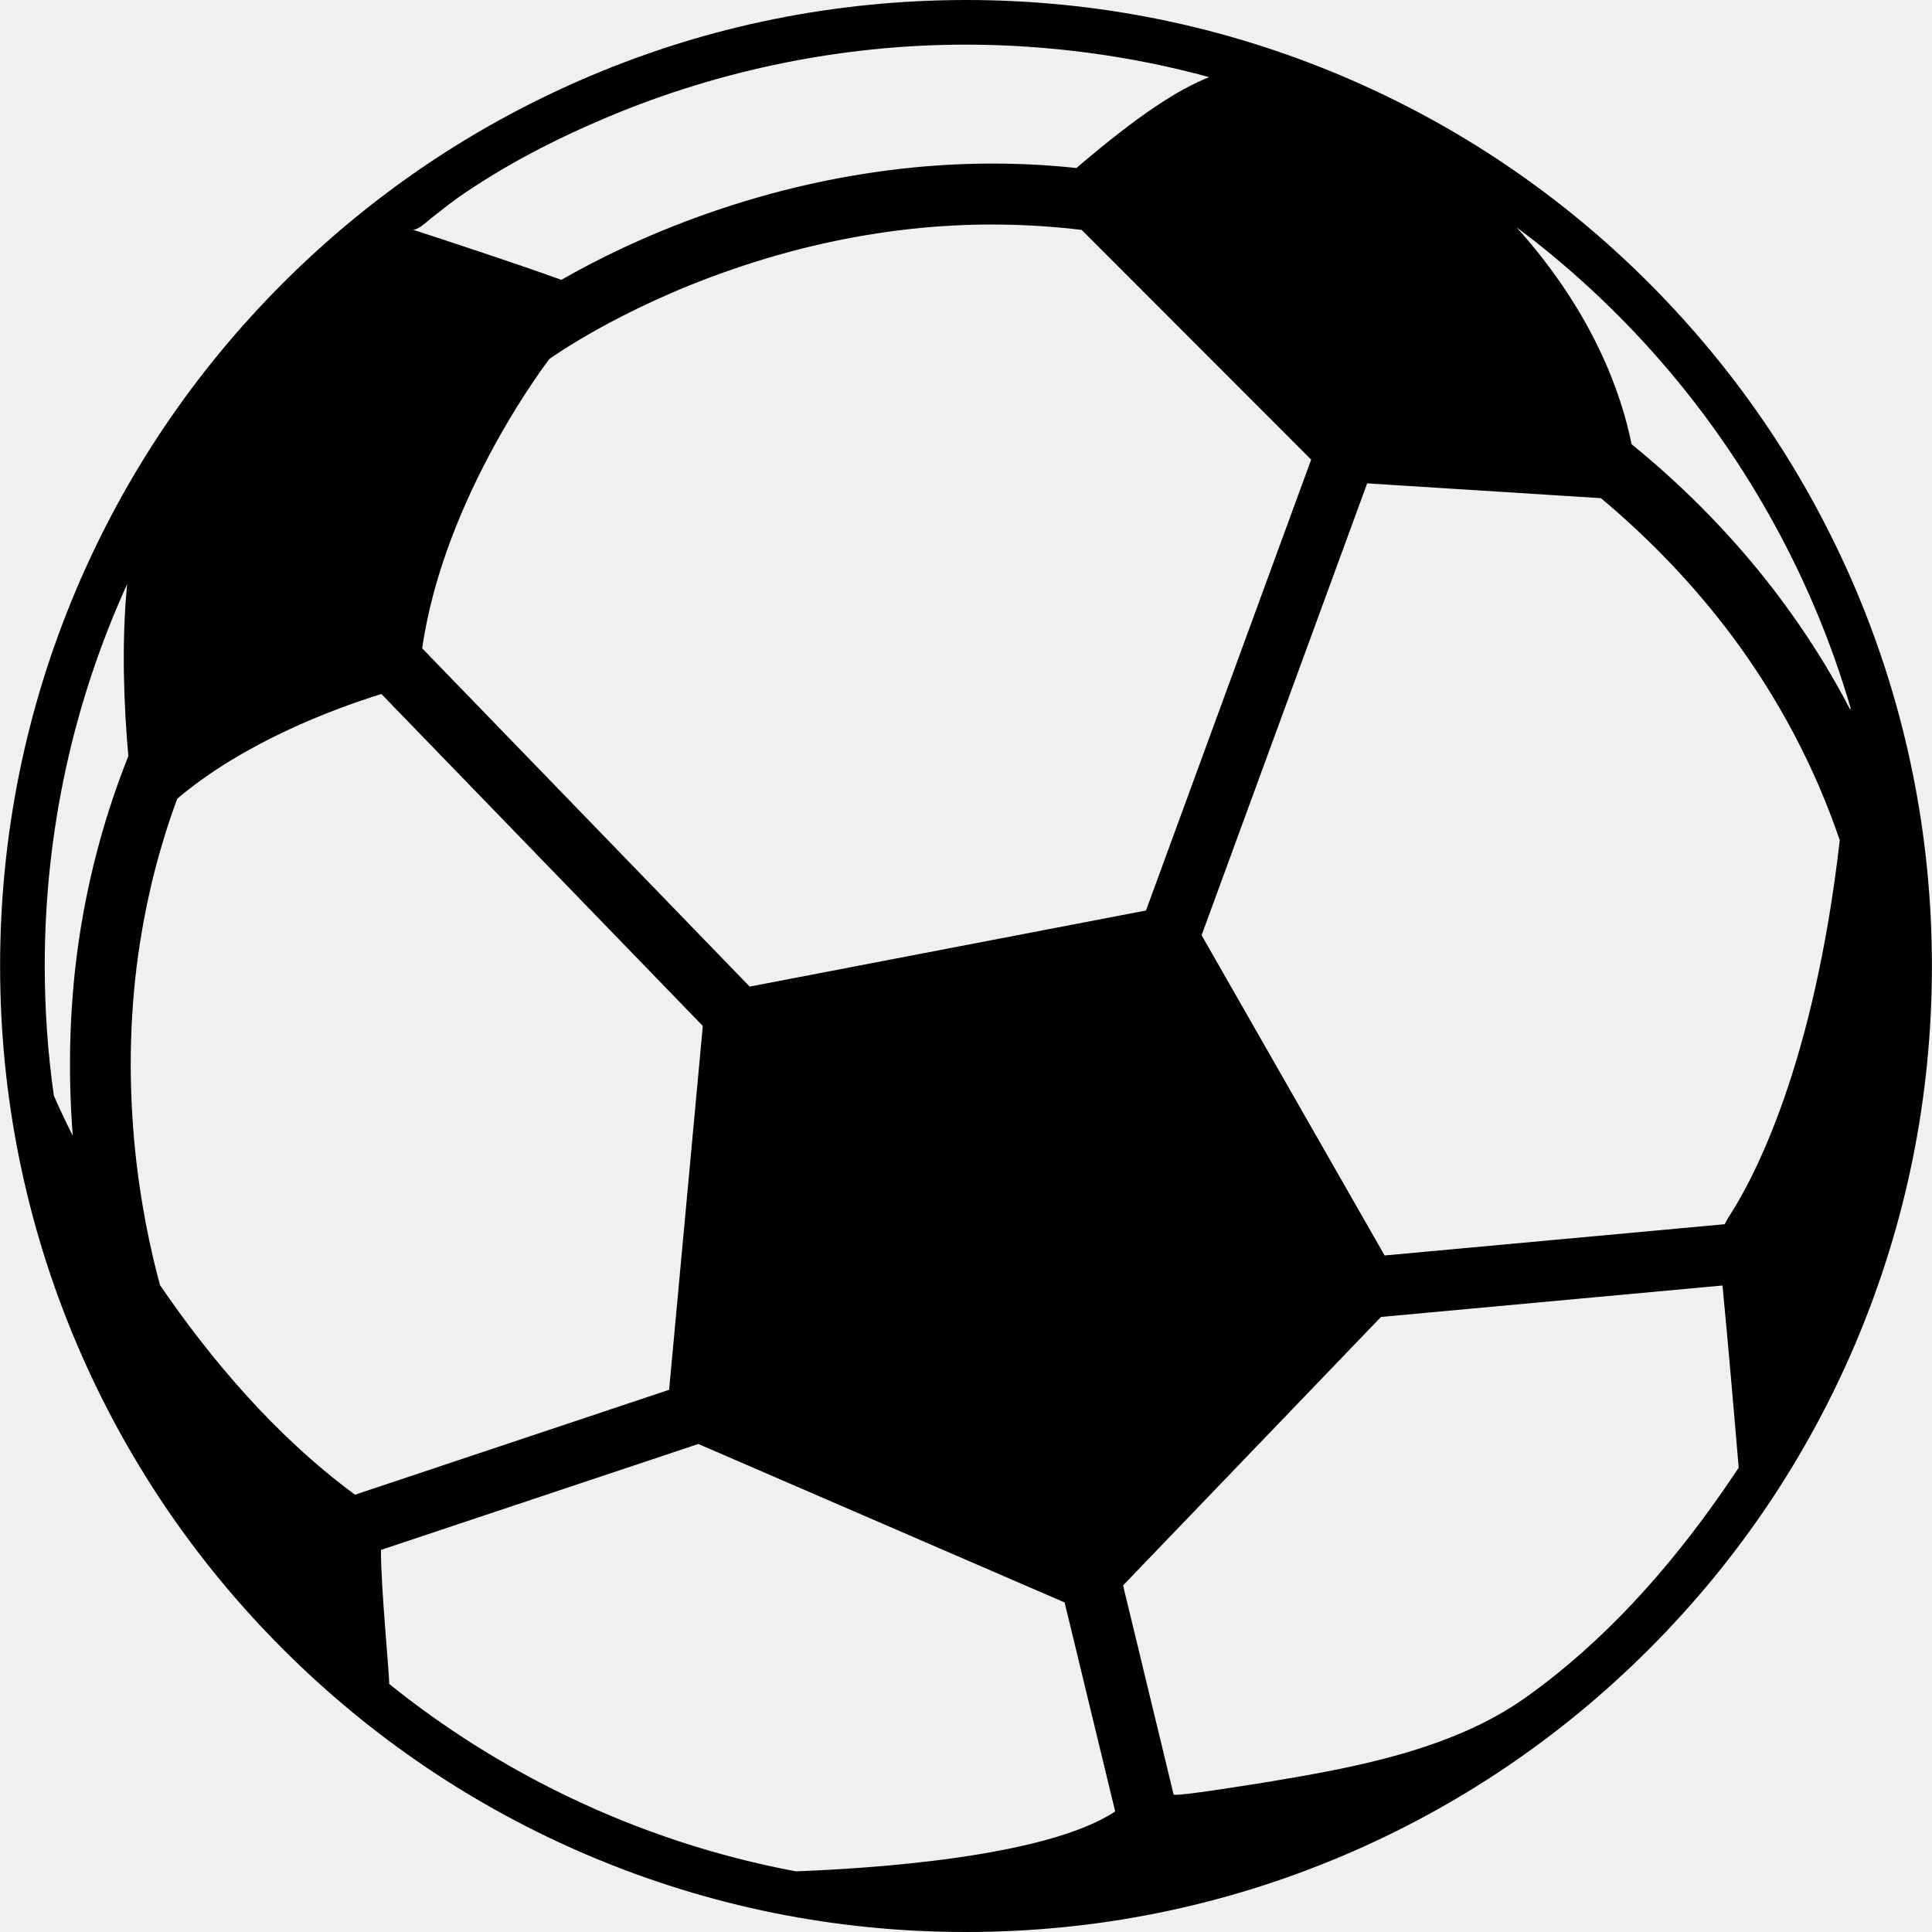
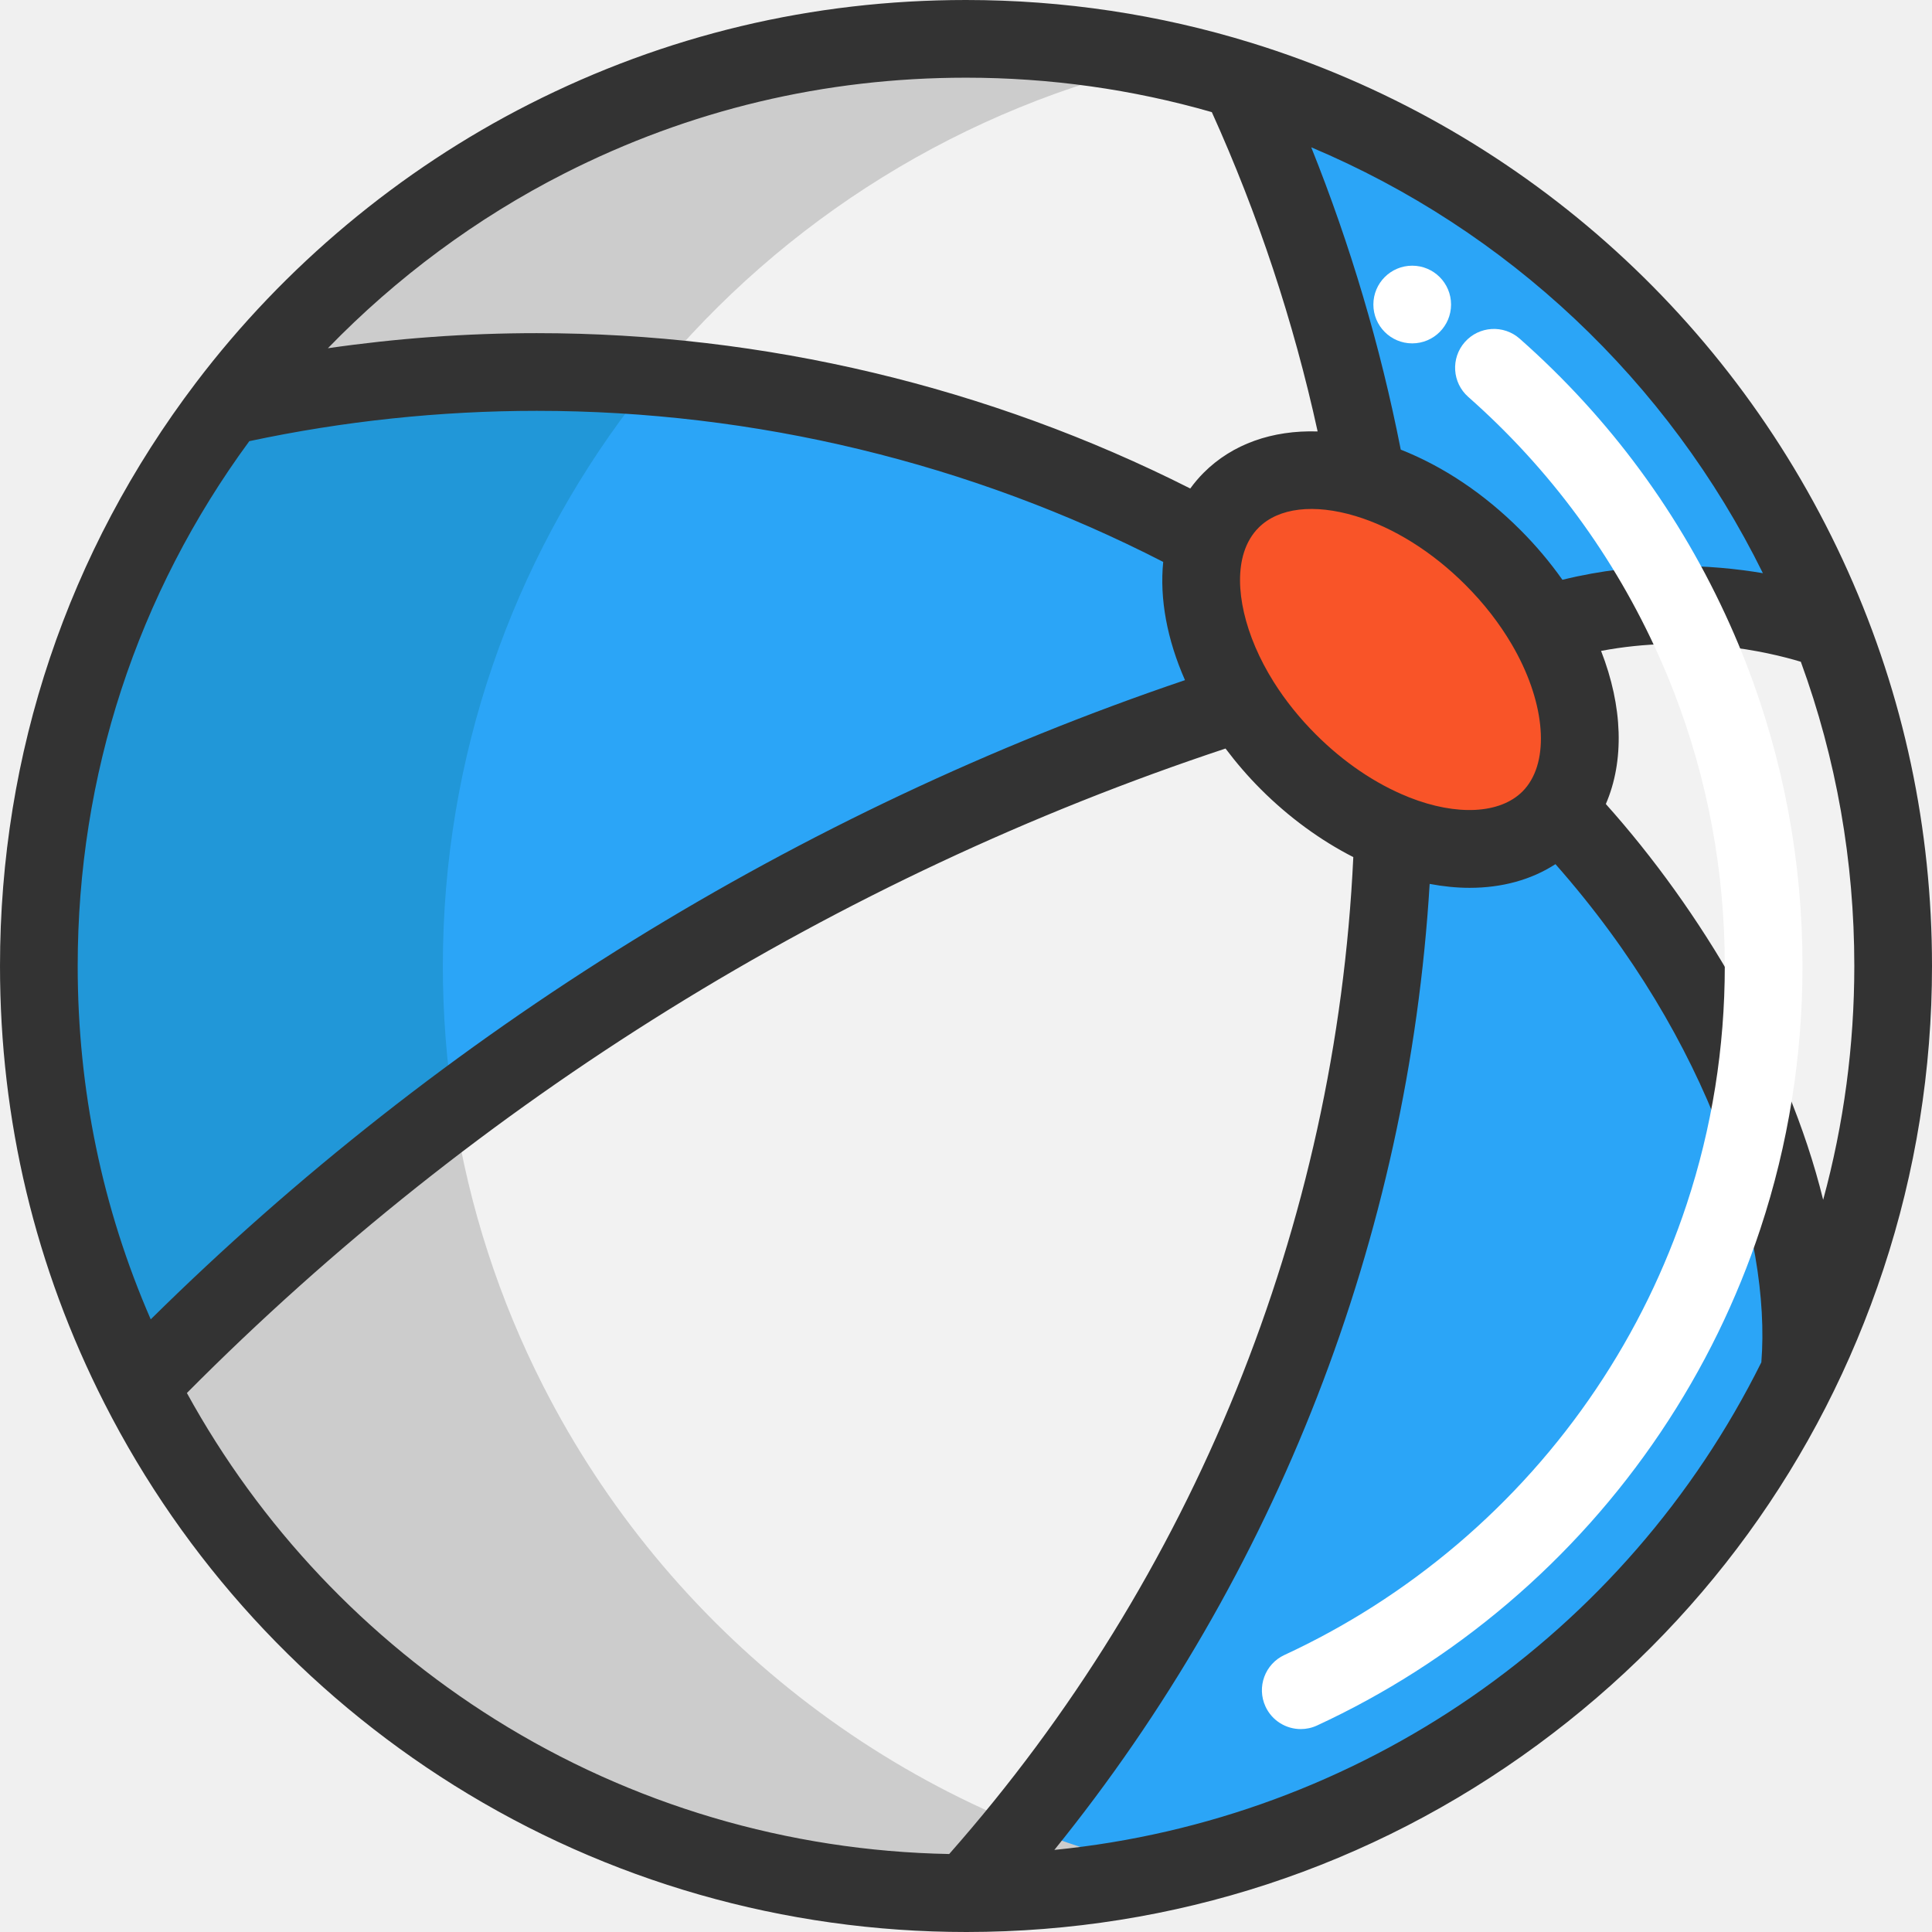
- <svg xmlns="http://www.w3.org/2000/svg" version="1.1" id="Capa_1" x="0px" y="0px" width="48px" height="48px" viewBox="0 0 952.1 952.1" style="enable-background:new 0 0 952.1 952.1;" xml:space="preserve">
+ <svg xmlns="http://www.w3.org/2000/svg" version="1.1" id="Layer_1" x="0px" y="0px" viewBox="0 0 512.001 512.001" style="enable-background:new 0 0 512.001 512.001;" xml:space="preserve">
  <g>
-     <g>
-       <path d="M812.55,139.4c-43.7-43.7-94.6-78-151.3-102C602.55,12.6,540.25,0,475.95,0c-64.2,0.1-126.5,12.6-185.2,37.5    c-56.7,24-107.6,58.3-151.3,102c-43.7,43.7-78,94.6-102,151.3c-24.8,58.7-37.4,121-37.4,185.3c0,64.201,12.6,126.6,37.4,185.301    c24,56.699,58.3,107.6,102,151.299c43.7,43.701,94.6,78,151.3,102c58.7,24.801,121,37.4,185.3,37.4    c64.2,0,126.601-12.6,185.3-37.4c56.7-24,107.601-58.299,151.301-102c43.699-43.699,78-94.6,102-151.299    c24.8-58.701,37.399-121,37.399-185.301c0-64.2-12.6-126.6-37.399-185.3C890.55,234,856.25,183.2,812.55,139.4z M212.55,107.5    c4.3-3.3,8.5-6.8,12.9-9.9c23.1-16.2,48.7-29.3,74.7-40.2C355.55,34.2,415.75,22,475.95,22c40.1,0,81.2,5.4,119.899,16    c-15.3,6.2-34,18-65.399,44.8c-26.101-2.8-52.5-2.9-79-0.4c-34.601,3.3-69.4,11-103.4,23c-30.7,10.8-55,23.1-71.4,32.5    c-25.1-9-57.5-19.6-73.5-24.8C205.65,113.9,210.85,108.8,212.55,107.5z M646.15,226.5l-81.4,222.2l-195.3,37.5L208.05,319.5    c10.9-75.6,62.7-142.6,62.7-142.6c0.3-0.2,34.1-24.6,88.3-43.5c31.601-11.1,63.8-18.2,95.9-21.2c26.2-2.4,52.3-2,78.1,1.1    L646.15,226.5z M39.35,460.2c-5,32.3-6.1,65.8-3.5,99.5c-3.9-7.799-7-14.398-9.3-19.699c-3-20.9-4.5-42.301-4.5-64.1    c0-67,14.5-130.7,40.6-188c-2.9,30-1.5,61.1,0.6,84.7C52.05,400.7,44.05,430,39.35,460.2z M78.85,633.301    c-4.6-16.9-10-41.5-12.7-71c-3-33.301-2.1-66.4,2.9-98.101c3.8-24.3,9.9-47.899,18.3-70.6c32.9-27.8,76.5-44.1,100.6-51.6    L346.35,505.6L329.75,684.9L174.95,736.6C135.55,707.6,103.35,669.199,78.85,633.301z M549.25,892.9    c-34.5,22.6-121.7,28-157.1,29.299c-39-7.299-76.9-19.799-112.601-37c-31.2-15-60.8-33.6-87.8-55.398c0.5-0.9-4.2-48.602-4-66    l156.4-52.201l180.5,78.1l24.899,102.9C549.35,892.801,549.25,892.9,549.25,892.9z M849.15,734.6    C822.25,773.4,790.05,809.5,751.35,836.9c-36.3,25.6-84.899,34.4-128.1,41.5c-3.3,0.5-44.6,7.299-44.9,5.9l-24.899-103L680.55,649    l168.3-15.5c2.601,26.801,6,65.9,8,89.801C854.25,727.1,851.75,730.9,849.15,734.6z M851.75,600c-0.6,1-1.2,2.1-1.8,3.301    L682.35,618.699L592.15,460.9l81.6-222.7l115.2,7.3c24.5,20.5,46.2,43.3,64.6,67.9c23,30.9,40.9,64.8,53.101,100.7    C893.85,525.301,864.35,580.699,851.75,600z M911.85,349.8c-9.899-19.1-21.5-37.5-34.6-55c-20.7-27.7-45.3-53.2-73.2-75.9    c-5.1-25.3-19.1-65.1-56.7-106.9c0.7,0.5,1.4,1.1,2.101,1.6c2.3,1.7,4.5,3.5,6.8,5.2c25.9,20.4,49.5,43.5,70.4,68.9    c38.8,47.3,68.1,102.2,85.3,161.1C911.85,349.2,911.85,349.5,911.85,349.8z" />
-     </g>
+     <path style="fill:#F2F2F2;" d="M369.216,220.695v0.014c-3.349,107.968-45.556,206.123-113.088,280.998h-0.124   c-95.642,0-178.506-54.629-219.107-134.405c80.022-82.356,179.92-145.303,291.937-181.1c3.404,5.435,7.618,10.734,12.573,15.689   C350.028,210.511,359.691,216.866,369.216,220.695z" />
+     <path style="fill:#F2F2F2;" d="M501.699,255.999c0,26.958-4.337,52.9-12.367,77.167c-3.473,10.528-7.645,20.726-12.449,30.568   c5.463-54.176-31.542-115.202-63.963-149.201c8.977-11.708,7.234-30.815-3.39-48.933c37.005-11.695,69.481-0.741,75.63,1.565   C495.838,194.712,501.699,224.676,501.699,255.999z" />
+     <path style="fill:#F2F2F2;" d="M328.574,21.189c15.442,33.189,26.862,68.657,33.642,105.717   c-14.234-4.283-27.589-2.704-35.948,5.641c-3.006,3.02-5.147,6.698-6.437,10.816C267.013,114.8,206.523,98.589,142.258,98.589   c-28.221,0-55.7,3.13-82.122,9.045C104.992,48.49,176.037,10.29,256.005,10.29C281.261,10.29,305.638,14.106,328.574,21.189z" />
+   </g>
+   <path style="fill:#F95428;" d="M409.53,165.6c10.624,18.118,12.367,37.225,3.39,48.933c-0.659,0.878-1.386,1.716-2.169,2.498  c-9.443,9.43-25.269,10.24-41.535,3.679v-0.014c-9.526-3.83-19.189-10.185-27.809-18.805c-4.955-4.955-9.169-10.253-12.573-15.689  c-9.416-14.961-12.765-30.842-9.004-42.839c1.29-4.118,3.431-7.796,6.437-10.816c8.359-8.345,21.714-9.924,35.948-5.641  c11.269,3.39,23.087,10.473,33.395,20.795C401.239,153.315,405.906,159.409,409.53,165.6z" />
+   <g>
+     <path style="fill:#2BA5F7;" d="M412.92,214.533c32.421,33.999,69.426,95.025,63.963,149.201   c-39.901,81.656-123.753,137.918-220.754,137.973c67.532-74.875,109.739-173.029,113.088-280.998   c16.265,6.561,32.091,5.751,41.535-3.679C411.534,216.248,412.261,215.411,412.92,214.533z" />
+     <path style="fill:#2BA5F7;" d="M480.342,155.634c1.702,3.788,3.308,7.645,4.818,11.53c-6.149-2.306-38.625-13.259-75.63-1.565   c-3.624-6.19-8.29-12.285-13.918-17.899c-10.308-10.322-22.126-17.405-33.395-20.795c-6.781-37.06-18.201-72.528-33.642-105.717   C396.38,42.121,451.655,91.617,480.342,155.634z" />
+     <path style="fill:#2BA5F7;" d="M328.835,186.202c-75.877,24.254-146.209,60.957-208.552,107.735   c-29.689,22.25-57.567,46.792-83.385,73.365c-17.02-33.409-26.601-71.238-26.601-111.304c0-55.727,18.557-107.131,49.839-148.364   c26.422-5.916,53.902-9.045,82.122-9.045c10.473,0,20.836,0.425,31.089,1.277c52.68,4.337,102.272,19.587,146.483,43.498   C316.07,155.36,319.419,171.241,328.835,186.202z" />
+   </g>
+   <path style="fill:#2197D8;" d="M167.198,107.635c-31.281,41.233-49.839,92.636-49.839,148.364c0,12.902,1.002,25.571,2.924,37.939  c-29.689,22.25-57.567,46.792-83.385,73.365c-17.02-33.409-26.601-71.238-26.601-111.304c0-55.727,18.557-107.131,49.839-148.364  c26.422-5.916,53.902-9.045,82.122-9.045c10.473,0,20.836,0.425,31.089,1.277C171.233,102.419,169.188,104.999,167.198,107.635z" />
+   <g>
+     <path style="fill:#CCCCCC;" d="M142.258,98.589c-28.221,0-55.7,3.13-82.122,9.045C104.992,48.49,176.037,10.29,256.005,10.29   c18.393,0,36.305,2.031,53.559,5.861c-54.396,12.093-102.011,42.166-136.216,83.715C163.094,99.015,152.731,98.589,142.258,98.589z   " />
+     <path style="fill:#CCCCCC;" d="M309.536,495.846c-17.199,3.83-35.07,5.847-53.408,5.861h-0.124   c-95.642,0-178.506-54.629-219.107-134.405c25.819-26.573,53.696-51.115,83.385-73.365c4.022,26.038,12.134,50.717,23.677,73.365   C176.751,431.746,237.132,479.773,309.536,495.846z" />
+   </g>
+   <path style="fill:#333333;" d="M489.733,151.421C459.576,84.111,401.941,33.058,331.606,11.35C307.207,3.819,281.77,0,256.001,0  c-40.737,0-79.683,9.288-115.756,27.607c-34.4,17.469-64.937,42.992-88.311,73.81C17.958,146.192,0.001,199.647,0.001,256  c0,40.832,9.327,79.853,27.72,115.979c21.104,41.462,53.133,76.445,92.627,101.167c40.607,25.419,87.515,38.855,135.785,38.855  c54.894-0.029,107.222-17.179,151.326-49.596c43.211-31.762,74.904-75.334,91.65-126.004c8.554-25.858,12.893-52.909,12.893-80.4  C512.001,219.575,504.509,184.39,489.733,151.421z M467.185,151.898c-13.764-2.325-32.544-3.318-53.129,1.753  c-3.286-4.654-7.017-9.089-11.166-13.232c-9.542-9.552-20.39-16.81-31.675-21.263c-5.393-27.394-13.347-54.234-23.725-80.121  C399.455,60.939,442.042,100.943,467.185,151.898z M373.467,211.317c-0.137-0.062-0.275-0.121-0.416-0.178  c-8.56-3.438-16.983-9.154-24.359-16.53c-4.324-4.325-8.072-8.993-11.144-13.888c-7.67-12.186-10.697-25.319-7.899-34.275  c0.822-2.622,2.136-4.847,3.902-6.613c5.279-5.279,14.644-6.399,25.695-3.07c10.043,3.025,20.371,9.491,29.088,18.218  c4.877,4.867,9.021,10.19,12.319,15.821c8.502,14.515,10.149,29.575,4.033,37.558c-0.353,0.469-0.762,0.937-1.215,1.392  C397.526,215.694,386.06,216.287,373.467,211.317z M149.566,45.965c33.159-16.839,68.969-25.377,106.435-25.377  c22.166,0,44.058,3.07,65.145,9.128c12.267,27.136,21.673,55.52,28.041,84.622c-12.035-0.379-22.601,3.344-30.193,10.935  c-1.303,1.303-2.482,2.705-3.561,4.185c-53.353-26.958-112.993-41.17-173.175-41.17c-18.555,0-37.078,1.356-55.361,3.996  C105.082,73.53,126.363,57.748,149.566,45.965z M20.59,256c0-50.549,15.716-98.552,45.478-139.088  c24.908-5.312,50.514-8.035,76.187-8.035c57.763,0,114.989,13.829,166.009,40.037c-0.987,9.759,1.017,20.552,5.772,31.331  c-102.464,34.723-196.724,92.993-274.092,169.397C27.097,320.139,20.59,288.706,20.59,256z M49.529,369.161  c77.085-77.652,171.963-136.524,275.249-170.792c2.83,3.754,5.935,7.379,9.356,10.798c7.424,7.424,15.794,13.528,24.506,17.974  c-4.571,97.511-42.415,190.903-107.09,264.193c-42.704-0.8-84.203-13.058-120.279-35.641  C97.034,434.262,68.904,404.443,49.529,369.161z M279.419,490.246c58.895-72.805,93.783-162.445,99.456-256.001  c3.628,0.682,7.176,1.04,10.598,1.04c8.538,0,16.313-2.117,22.74-6.276c41.33,46.803,57.196,98.938,54.563,132.016  C430.884,433.246,360.289,482.223,279.419,490.246z M483.158,317.966c-9.486-38.563-32.629-77.004-57.593-104.891  c4.945-11.438,4.499-25.82-1.264-40.578c23.551-4.462,43.893,0.147,52.937,2.877c9.402,25.739,14.175,52.785,14.175,80.628  C491.412,277.078,488.632,297.864,483.158,317.966z" />
+   <g>
+     <path style="fill:#FFFFFF;" d="M344.72,458.226c-3.889,0-7.61-2.214-9.35-5.974c-2.387-5.16-0.14-11.279,5.02-13.666   c8.093-3.744,16.014-8.078,23.543-12.879c31.375-20.007,56.572-48.206,72.864-81.546c3.957-8.108,7.383-16.521,10.182-24.999   c6.711-20.281,10.111-41.529,10.111-63.163c0-25.099-4.546-49.551-13.51-72.676c-1.268-3.257-2.597-6.437-3.943-9.438   c-11.847-26.436-28.849-49.549-50.539-68.704c-4.261-3.764-4.664-10.268-0.902-14.53c3.764-4.261,10.268-4.665,14.532-0.902   c23.905,21.111,42.644,46.583,55.696,75.71c1.487,3.311,2.95,6.815,4.35,10.41c9.894,25.521,14.906,52.477,14.906,80.131   c0,23.835-3.751,47.258-11.151,69.622c-3.086,9.352-6.864,18.632-11.231,27.575c-17.959,36.751-45.724,67.827-80.295,89.871   c-8.303,5.294-17.039,10.073-25.967,14.204C347.637,457.918,346.166,458.226,344.72,458.226z" />
+     <circle style="fill:#FFFFFF;" cx="374.253" cy="80.704" r="10.294" />
  </g>
  <g>
</g>
  <g>
</g>
  <g>
</g>
  <g>
</g>
  <g>
</g>
  <g>
</g>
  <g>
</g>
  <g>
</g>
  <g>
</g>
  <g>
</g>
  <g>
</g>
  <g>
</g>
  <g>
</g>
  <g>
</g>
  <g>
</g>
</svg>
